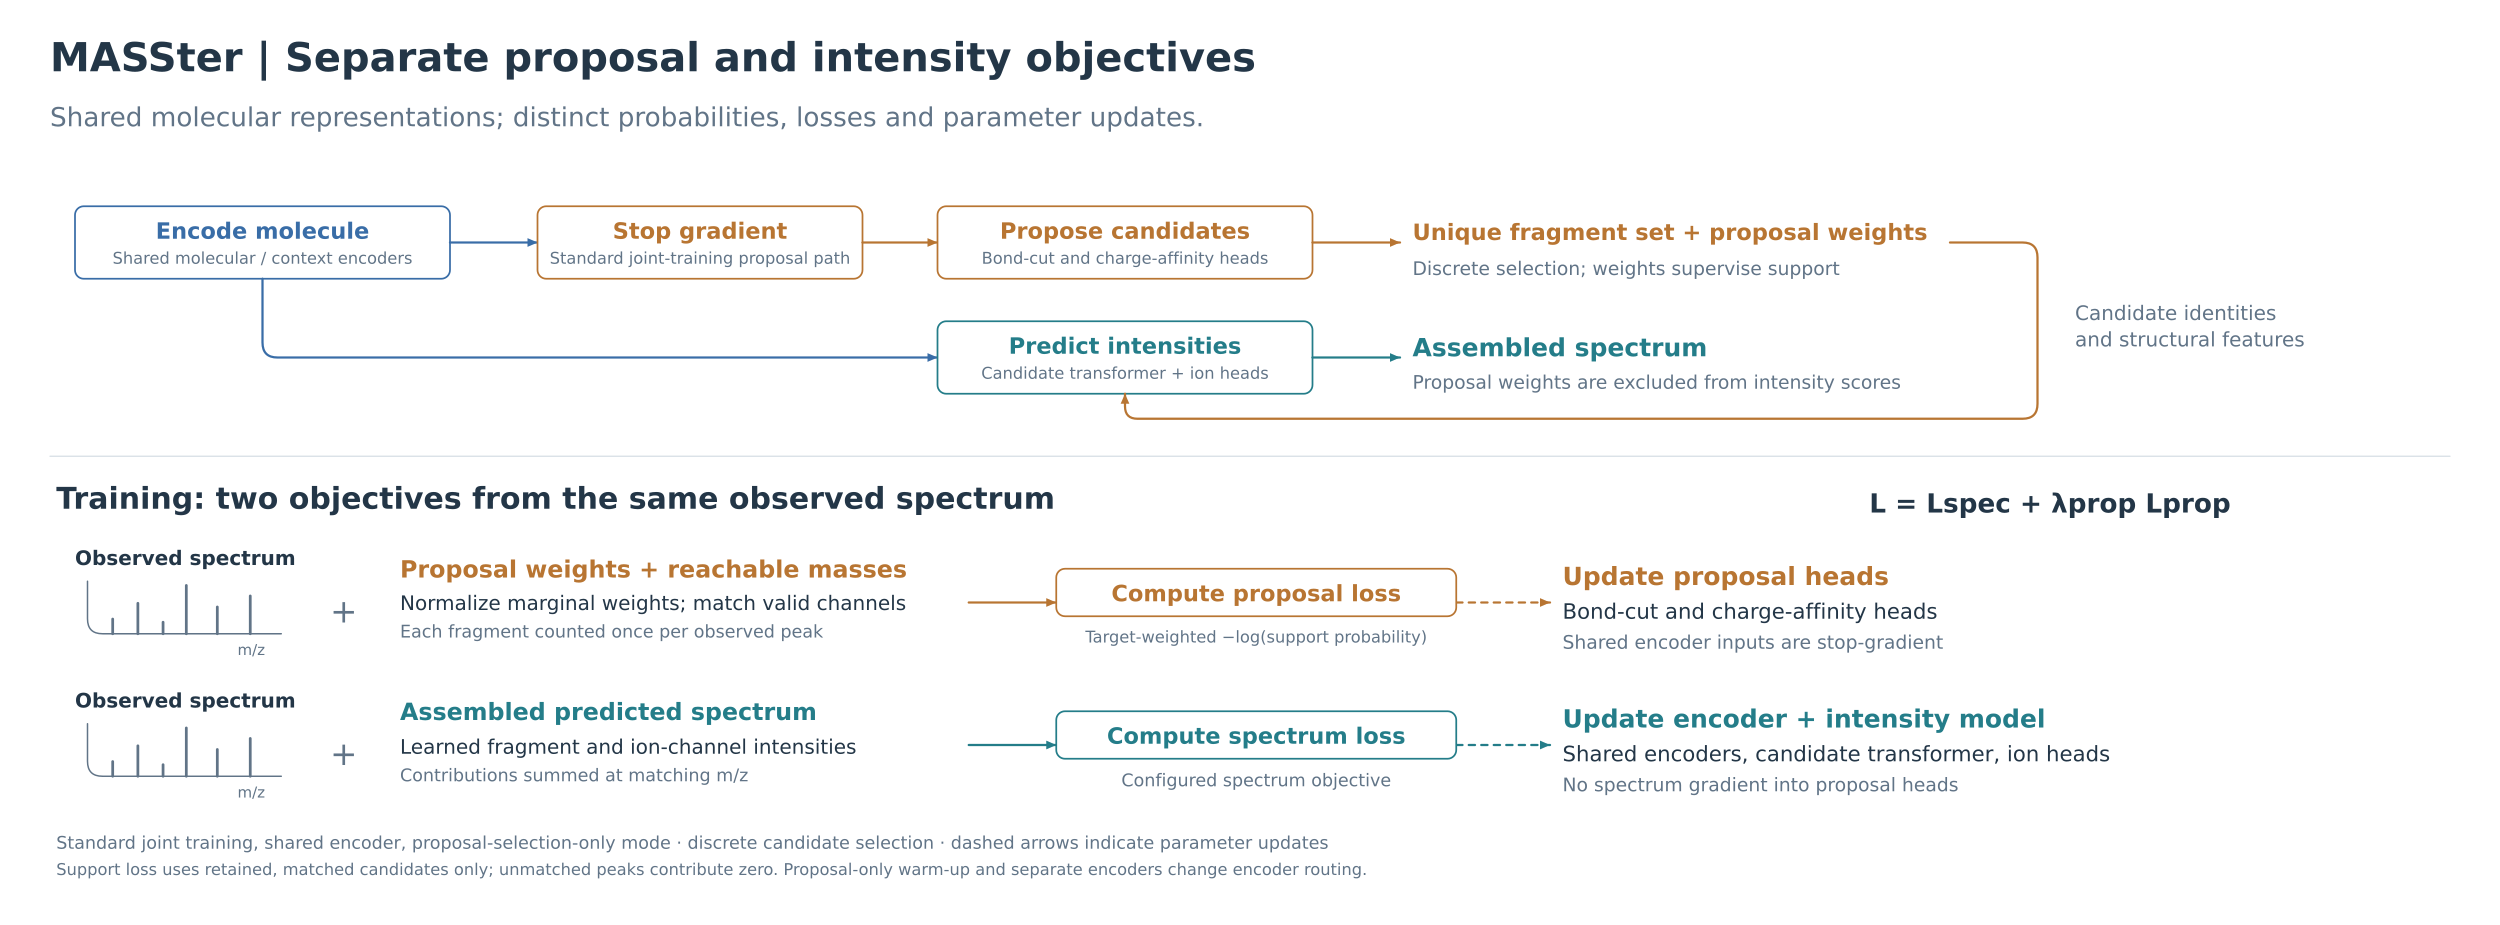
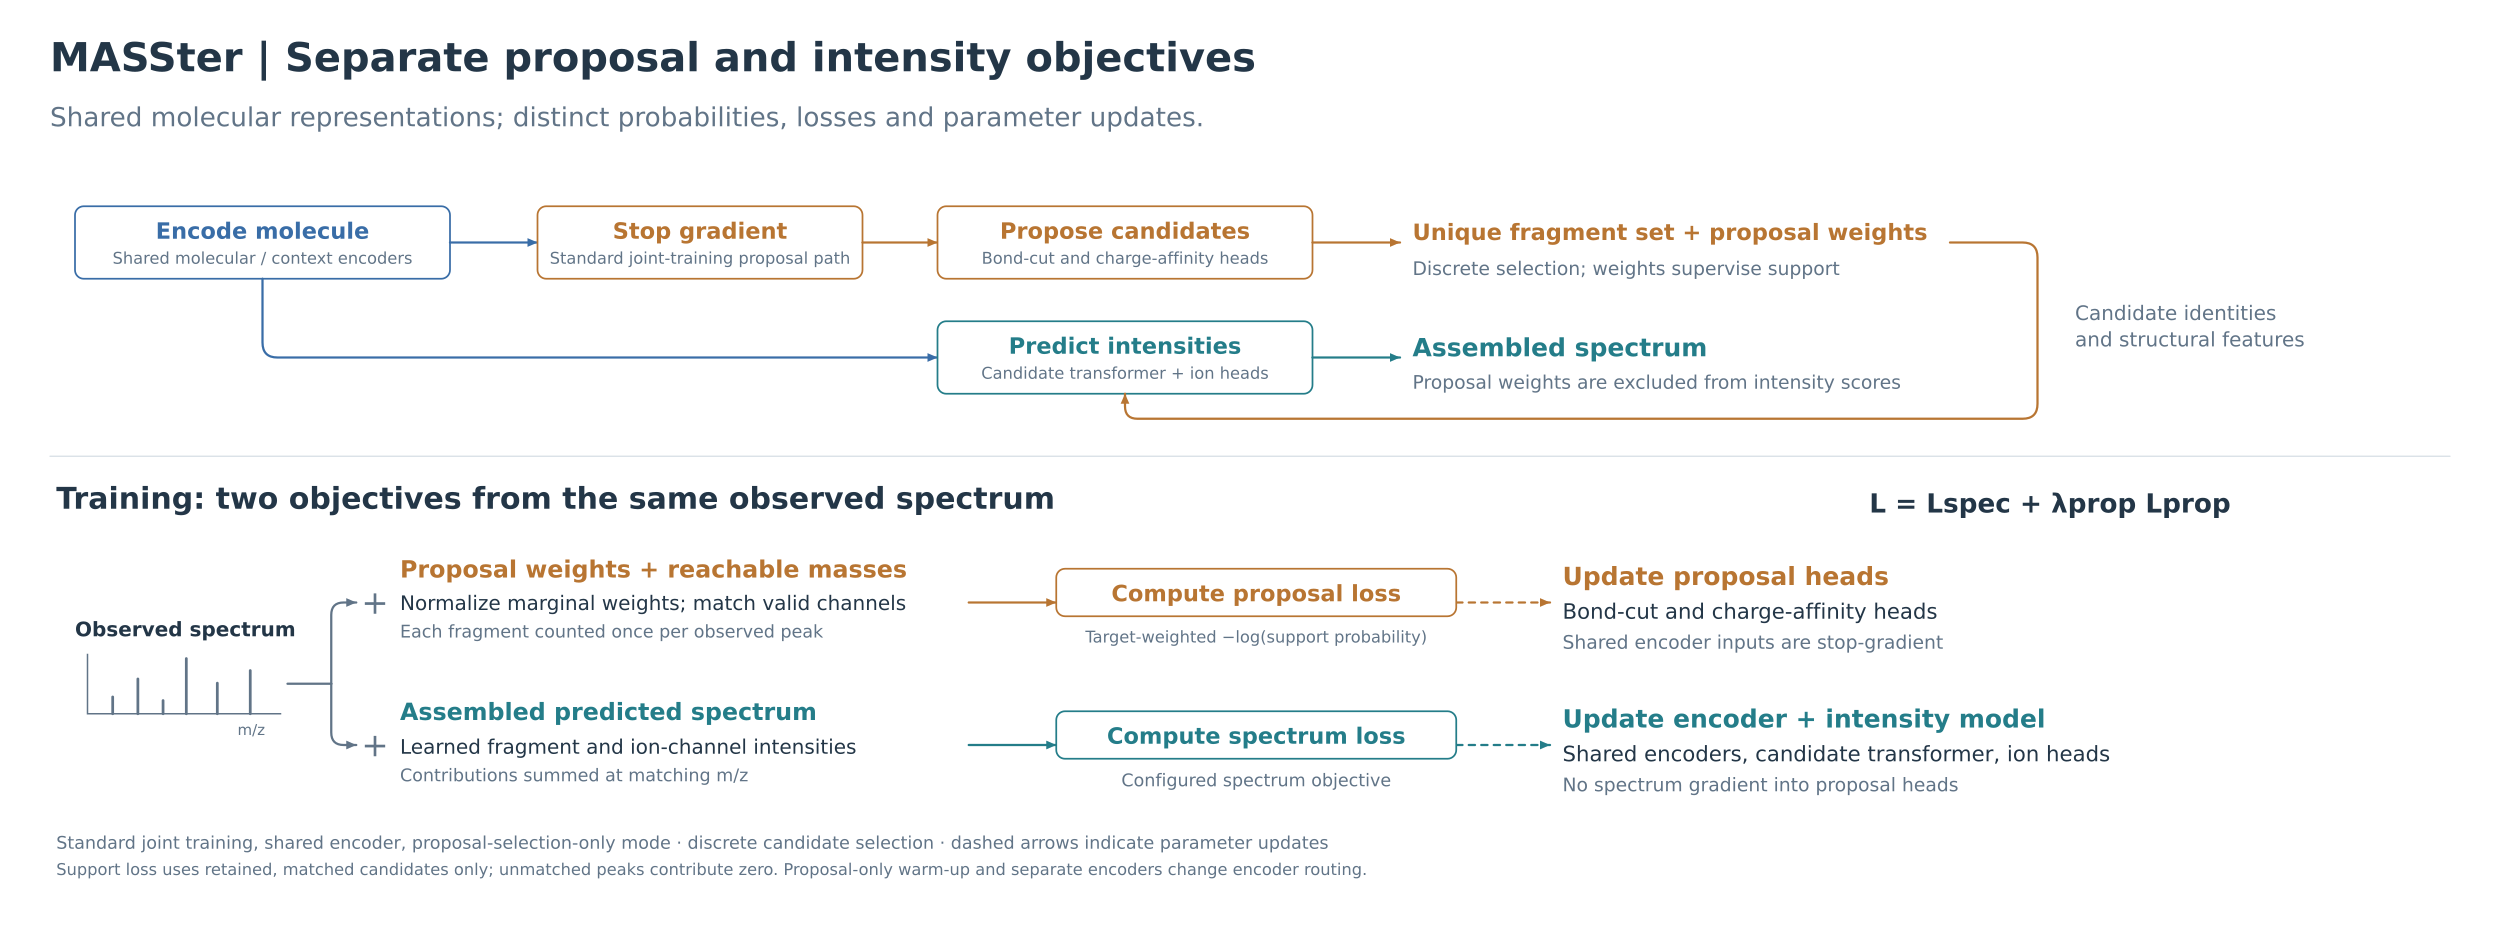
<svg xmlns="http://www.w3.org/2000/svg" width="2000" height="740" viewBox="0 0 2000 740">
  <rect width="2000" height="740" fill="white" />
  <text font-family="DejaVu Sans, sans-serif" font-size="32" font-weight="700" text-anchor="start" x="40" y="57.0" fill="#233647">MASSter | Separate proposal and intensity objectives</text>
  <text font-family="DejaVu Sans, sans-serif" font-size="21" font-weight="400" text-anchor="start" x="40" y="101.0" fill="#617487">Shared molecular representations; distinct probabilities, losses and parameter updates.</text>
  <rect stroke-width="1.4" x="60" y="165" width="300" height="58" rx="7" fill="#FFFFFF" stroke="#396DA7" />
  <text font-family="DejaVu Sans, sans-serif" font-size="18" font-weight="700" text-anchor="middle" x="210.0" y="191.0" fill="#396DA7">Encode molecule</text>
  <text font-family="DejaVu Sans, sans-serif" font-size="13" font-weight="400" text-anchor="middle" x="210.0" y="211.0" fill="#617487">Shared molecular / context encoders</text>
  <path d="M 360 194 L 430 194" fill="none" stroke="#396DA7" stroke-width="1.8" stroke-linecap="round" stroke-linejoin="round" />
  <polygon points="430,194 422.0,190.5 422.0,197.5" fill="#396DA7" />
  <rect stroke-width="1.4" x="430" y="165" width="260" height="58" rx="7" fill="#FFFFFF" stroke="#B87532" />
  <text font-family="DejaVu Sans, sans-serif" font-size="18" font-weight="700" text-anchor="middle" x="560.0" y="191.0" fill="#B87532">Stop gradient</text>
  <text font-family="DejaVu Sans, sans-serif" font-size="13" font-weight="400" text-anchor="middle" x="560.0" y="211.0" fill="#617487">Standard joint-training proposal path</text>
  <path d="M 690 194 L 750 194" fill="none" stroke="#B87532" stroke-width="1.8" stroke-linecap="round" stroke-linejoin="round" />
  <polygon points="750,194 742.0,190.5 742.0,197.5" fill="#B87532" />
  <rect stroke-width="1.4" x="750" y="165" width="300" height="58" rx="7" fill="#FFFFFF" stroke="#B87532" />
  <text font-family="DejaVu Sans, sans-serif" font-size="18" font-weight="700" text-anchor="middle" x="900.0" y="191.0" fill="#B87532">Propose candidates</text>
  <text font-family="DejaVu Sans, sans-serif" font-size="13" font-weight="400" text-anchor="middle" x="900.0" y="211.0" fill="#617487">Bond-cut and charge-affinity heads</text>
  <path d="M 1050 194 L 1120 194" fill="none" stroke="#B87532" stroke-width="1.8" stroke-linecap="round" stroke-linejoin="round" />
  <polygon points="1120,194 1112.0,190.5 1112.0,197.5" fill="#B87532" />
  <text font-family="DejaVu Sans, sans-serif" font-size="18" font-weight="700" text-anchor="start" x="1130" y="192.0" fill="#B87532">Unique fragment set + proposal weights</text>
  <text font-family="DejaVu Sans, sans-serif" font-size="15" font-weight="400" text-anchor="start" x="1130" y="220.0" fill="#617487">Discrete selection; weights supervise support</text>
  <path d="M 210 223 L 210.0 274.0 Q 210 286 222.0 286.0 L 750 286" fill="none" stroke="#396DA7" stroke-width="1.8" stroke-linecap="round" stroke-linejoin="round" />
  <polygon points="750,286 742.0,282.5 742.0,289.5" fill="#396DA7" />
  <rect stroke-width="1.4" x="750" y="257" width="300" height="58" rx="7" fill="#FFFFFF" stroke="#247D89" />
  <text font-family="DejaVu Sans, sans-serif" font-size="18" font-weight="700" text-anchor="middle" x="900.0" y="283.0" fill="#247D89">Predict intensities</text>
  <text font-family="DejaVu Sans, sans-serif" font-size="13" font-weight="400" text-anchor="middle" x="900.0" y="303.0" fill="#617487">Candidate transformer + ion heads</text>
  <path d="M 1050 286 L 1120 286" fill="none" stroke="#247D89" stroke-width="1.8" stroke-linecap="round" stroke-linejoin="round" />
  <polygon points="1120,286 1112.0,282.5 1112.0,289.5" fill="#247D89" />
  <text font-family="DejaVu Sans, sans-serif" font-size="20" font-weight="700" text-anchor="start" x="1130" y="285.0" fill="#247D89">Assembled spectrum</text>
  <text font-family="DejaVu Sans, sans-serif" font-size="15" font-weight="400" text-anchor="start" x="1130" y="311.0" fill="#617487">Proposal weights are excluded from intensity scores</text>
  <path d="M 1560 194 L 1618.0 194.0 Q 1630 194 1630.0 206.0 L 1630.0 323.0 Q 1630 335 1618.0 335.0 L 910.0 335.0 Q 900 335 900.0 325.0 L 900 315" fill="none" stroke="#B87532" stroke-width="1.8" stroke-linecap="round" stroke-linejoin="round" />
  <polygon points="900,315 896.5,323.0 903.5,323.0" fill="#B87532" />
  <text font-family="DejaVu Sans, sans-serif" font-size="16" font-weight="400" text-anchor="start" x="1660" y="256.0" fill="#617487">Candidate identities</text>
  <text font-family="DejaVu Sans, sans-serif" font-size="16" font-weight="400" text-anchor="start" x="1660" y="277.12" fill="#617487">and structural features</text>
  <path d="M 40 365 L 1960 365" fill="none" stroke="#D6DEE4" stroke-width="1" stroke-linecap="round" stroke-linejoin="round" />
  <text font-family="DejaVu Sans, sans-serif" font-size="24" font-weight="700" text-anchor="start" x="45" y="407.0" fill="#233647">Training: two objectives from the same observed spectrum</text>
  <text font-family="DejaVu Sans, sans-serif" font-size="21" font-weight="700" text-anchor="middle" x="1640.0" y="410.0" fill="#233647">L = Lspec + λprop Lprop</text>
-   <text font-family="DejaVu Sans, sans-serif" font-size="16" font-weight="700" text-anchor="start" x="60" y="452.0" fill="#233647">Observed spectrum</text>
-   <path d="M 70 465 L 70.0 495.0 Q 70 507 82.0 507.0 L 225 507" fill="none" stroke="#617487" stroke-width="1.2" stroke-linecap="round" stroke-linejoin="round" />
-   <path d="M 90.15 507 L 90.15 495.24" fill="none" stroke="#617487" stroke-width="2.2" stroke-linecap="round" stroke-linejoin="round" />
-   <path d="M 110.3 507 L 110.3 482.64" fill="none" stroke="#617487" stroke-width="2.2" stroke-linecap="round" stroke-linejoin="round" />
-   <path d="M 130.45 507 L 130.45 497.76" fill="none" stroke="#617487" stroke-width="2.2" stroke-linecap="round" stroke-linejoin="round" />
-   <path d="M 149.05 507 L 149.05 468.36" fill="none" stroke="#617487" stroke-width="2.2" stroke-linecap="round" stroke-linejoin="round" />
-   <path d="M 173.85 507 L 173.85 485.58" fill="none" stroke="#617487" stroke-width="2.2" stroke-linecap="round" stroke-linejoin="round" />
-   <path d="M 200.2 507 L 200.2 476.76" fill="none" stroke="#617487" stroke-width="2.2" stroke-linecap="round" stroke-linejoin="round" />
-   <text font-family="DejaVu Sans, sans-serif" font-size="12" font-weight="400" text-anchor="start" x="190" y="524.0" fill="#617487">m/z</text>
-   <text font-family="DejaVu Sans, sans-serif" font-size="26" font-weight="400" text-anchor="middle" x="275.0" y="498.0" fill="#617487">+</text>
+   <text font-family="DejaVu Sans, sans-serif" font-size="16" font-weight="700" text-anchor="start" x="60" y="509.0" fill="#233647">Observed spectrum</text>
+   <path d="M 70 523 L 70 571 L 225 571" fill="none" stroke="#617487" stroke-width="1.2" stroke-linecap="butt" stroke-linejoin="miter" />
+   <path d="M 90.15 571 L 90.15 557.56" fill="none" stroke="#617487" stroke-width="2.2" stroke-linecap="round" stroke-linejoin="round" />
+   <path d="M 110.3 571 L 110.3 543.16" fill="none" stroke="#617487" stroke-width="2.2" stroke-linecap="round" stroke-linejoin="round" />
+   <path d="M 130.45 571 L 130.45 560.44" fill="none" stroke="#617487" stroke-width="2.2" stroke-linecap="round" stroke-linejoin="round" />
+   <path d="M 149.05 571 L 149.05 526.84" fill="none" stroke="#617487" stroke-width="2.2" stroke-linecap="round" stroke-linejoin="round" />
+   <path d="M 173.85 571 L 173.85 546.52" fill="none" stroke="#617487" stroke-width="2.2" stroke-linecap="round" stroke-linejoin="round" />
+   <path d="M 200.2 571 L 200.2 536.44" fill="none" stroke="#617487" stroke-width="2.2" stroke-linecap="round" stroke-linejoin="round" />
+   <text font-family="DejaVu Sans, sans-serif" font-size="12" font-weight="400" text-anchor="start" x="190" y="588.0" fill="#617487">m/z</text>
+   <path d="M 230 547 L 265 547" fill="none" stroke="#617487" stroke-width="1.8" stroke-linecap="round" stroke-linejoin="round" />
+   <path d="M 265 547 L 265.0 492.0 Q 265 482 275.0 482.0 L 285 482" fill="none" stroke="#617487" stroke-width="1.8" stroke-linecap="round" stroke-linejoin="round" />
+   <polygon points="285,482 277.0,478.5 277.0,485.5" fill="#617487" />
+   <text font-family="DejaVu Sans, sans-serif" font-size="26" font-weight="400" text-anchor="middle" x="300.0" y="491.0" fill="#617487">+</text>
  <path d="M 775 482 L 845 482" fill="none" stroke="#B87532" stroke-width="1.8" stroke-linecap="round" stroke-linejoin="round" />
  <polygon points="845,482 837.0,478.5 837.0,485.5" fill="#B87532" />
  <path d="M 1165 482 L 1240 482" fill="none" stroke="#B87532" stroke-width="1.8" stroke-linecap="round" stroke-linejoin="round" stroke-dasharray="5 5" />
  <polygon points="1240,482 1232.0,478.5 1232.0,485.5" fill="#B87532" />
-   <text font-family="DejaVu Sans, sans-serif" font-size="16" font-weight="700" text-anchor="start" x="60" y="566.0" fill="#233647">Observed spectrum</text>
-   <path d="M 70 579 L 70.0 609.0 Q 70 621 82.0 621.0 L 225 621" fill="none" stroke="#617487" stroke-width="1.2" stroke-linecap="round" stroke-linejoin="round" />
-   <path d="M 90.15 621 L 90.15 609.24" fill="none" stroke="#617487" stroke-width="2.2" stroke-linecap="round" stroke-linejoin="round" />
-   <path d="M 110.3 621 L 110.3 596.64" fill="none" stroke="#617487" stroke-width="2.2" stroke-linecap="round" stroke-linejoin="round" />
-   <path d="M 130.45 621 L 130.45 611.76" fill="none" stroke="#617487" stroke-width="2.2" stroke-linecap="round" stroke-linejoin="round" />
-   <path d="M 149.05 621 L 149.05 582.36" fill="none" stroke="#617487" stroke-width="2.2" stroke-linecap="round" stroke-linejoin="round" />
-   <path d="M 173.85 621 L 173.85 599.58" fill="none" stroke="#617487" stroke-width="2.2" stroke-linecap="round" stroke-linejoin="round" />
-   <path d="M 200.2 621 L 200.2 590.76" fill="none" stroke="#617487" stroke-width="2.2" stroke-linecap="round" stroke-linejoin="round" />
-   <text font-family="DejaVu Sans, sans-serif" font-size="12" font-weight="400" text-anchor="start" x="190" y="638.0" fill="#617487">m/z</text>
-   <text font-family="DejaVu Sans, sans-serif" font-size="26" font-weight="400" text-anchor="middle" x="275.0" y="612.0" fill="#617487">+</text>
+   <path d="M 265 547 L 265.0 586.0 Q 265 596 275.0 596.0 L 285 596" fill="none" stroke="#617487" stroke-width="1.8" stroke-linecap="round" stroke-linejoin="round" />
+   <polygon points="285,596 277.0,592.5 277.0,599.5" fill="#617487" />
+   <text font-family="DejaVu Sans, sans-serif" font-size="26" font-weight="400" text-anchor="middle" x="300.0" y="605.0" fill="#617487">+</text>
  <path d="M 775 596 L 845 596" fill="none" stroke="#247D89" stroke-width="1.8" stroke-linecap="round" stroke-linejoin="round" />
  <polygon points="845,596 837.0,592.5 837.0,599.5" fill="#247D89" />
  <path d="M 1165 596 L 1240 596" fill="none" stroke="#247D89" stroke-width="1.8" stroke-linecap="round" stroke-linejoin="round" stroke-dasharray="5 5" />
  <polygon points="1240,596 1232.0,592.5 1232.0,599.5" fill="#247D89" />
  <text font-family="DejaVu Sans, sans-serif" font-size="19" font-weight="700" text-anchor="start" x="320" y="462.0" fill="#B87532">Proposal weights + reachable masses</text>
  <text font-family="DejaVu Sans, sans-serif" font-size="16" font-weight="400" text-anchor="start" x="320" y="488.0" fill="#233647">Normalize marginal weights; match valid channels</text>
  <text font-family="DejaVu Sans, sans-serif" font-size="14" font-weight="400" text-anchor="start" x="320" y="510.0" fill="#617487">Each fragment counted once per observed peak</text>
  <rect stroke-width="1.4" x="845" y="455" width="320" height="38" rx="7" fill="#FFFFFF" stroke="#B87532" />
  <text font-family="DejaVu Sans, sans-serif" font-size="18" font-weight="700" text-anchor="middle" x="1005.0" y="481.0" fill="#B87532">Compute proposal loss</text>
  <text font-family="DejaVu Sans, sans-serif" font-size="13" font-weight="400" text-anchor="middle" x="1005.0" y="514.0" fill="#617487">Target-weighted −log(support probability)</text>
  <text font-family="DejaVu Sans, sans-serif" font-size="20" font-weight="700" text-anchor="start" x="1250" y="468.0" fill="#B87532">Update proposal heads</text>
  <text font-family="DejaVu Sans, sans-serif" font-size="17" font-weight="400" text-anchor="start" x="1250" y="495.0" fill="#233647">Bond-cut and charge-affinity heads</text>
  <text font-family="DejaVu Sans, sans-serif" font-size="15" font-weight="400" text-anchor="start" x="1250" y="519.0" fill="#617487">Shared encoder inputs are stop-gradient</text>
  <text font-family="DejaVu Sans, sans-serif" font-size="19" font-weight="700" text-anchor="start" x="320" y="576.0" fill="#247D89">Assembled predicted spectrum</text>
  <text font-family="DejaVu Sans, sans-serif" font-size="16" font-weight="400" text-anchor="start" x="320" y="603.0" fill="#233647">Learned fragment and ion-channel intensities</text>
  <text font-family="DejaVu Sans, sans-serif" font-size="14" font-weight="400" text-anchor="start" x="320" y="625.0" fill="#617487">Contributions summed at matching m/z</text>
  <rect stroke-width="1.4" x="845" y="569" width="320" height="38" rx="7" fill="#FFFFFF" stroke="#247D89" />
  <text font-family="DejaVu Sans, sans-serif" font-size="18" font-weight="700" text-anchor="middle" x="1005.0" y="595.0" fill="#247D89">Compute spectrum loss</text>
  <text font-family="DejaVu Sans, sans-serif" font-size="14" font-weight="400" text-anchor="middle" x="1005.0" y="629.0" fill="#617487">Configured spectrum objective</text>
  <text font-family="DejaVu Sans, sans-serif" font-size="20" font-weight="700" text-anchor="start" x="1250" y="582.0" fill="#247D89">Update encoder + intensity model</text>
  <text font-family="DejaVu Sans, sans-serif" font-size="17" font-weight="400" text-anchor="start" x="1250" y="609.0" fill="#233647">Shared encoders, candidate transformer, ion heads</text>
  <text font-family="DejaVu Sans, sans-serif" font-size="15" font-weight="400" text-anchor="start" x="1250" y="633.0" fill="#617487">No spectrum gradient into proposal heads</text>
  <text font-family="DejaVu Sans, sans-serif" font-size="14" font-weight="400" text-anchor="start" x="45" y="679.0" fill="#617487">Standard joint training, shared encoder, proposal-selection-only mode · discrete candidate selection · dashed arrows indicate parameter updates</text>
  <text font-family="DejaVu Sans, sans-serif" font-size="13" font-weight="400" text-anchor="start" x="45" y="700.0" fill="#617487">Support loss uses retained, matched candidates only; unmatched peaks contribute zero. Proposal-only warm-up and separate encoders change encoder routing.</text>
</svg>
